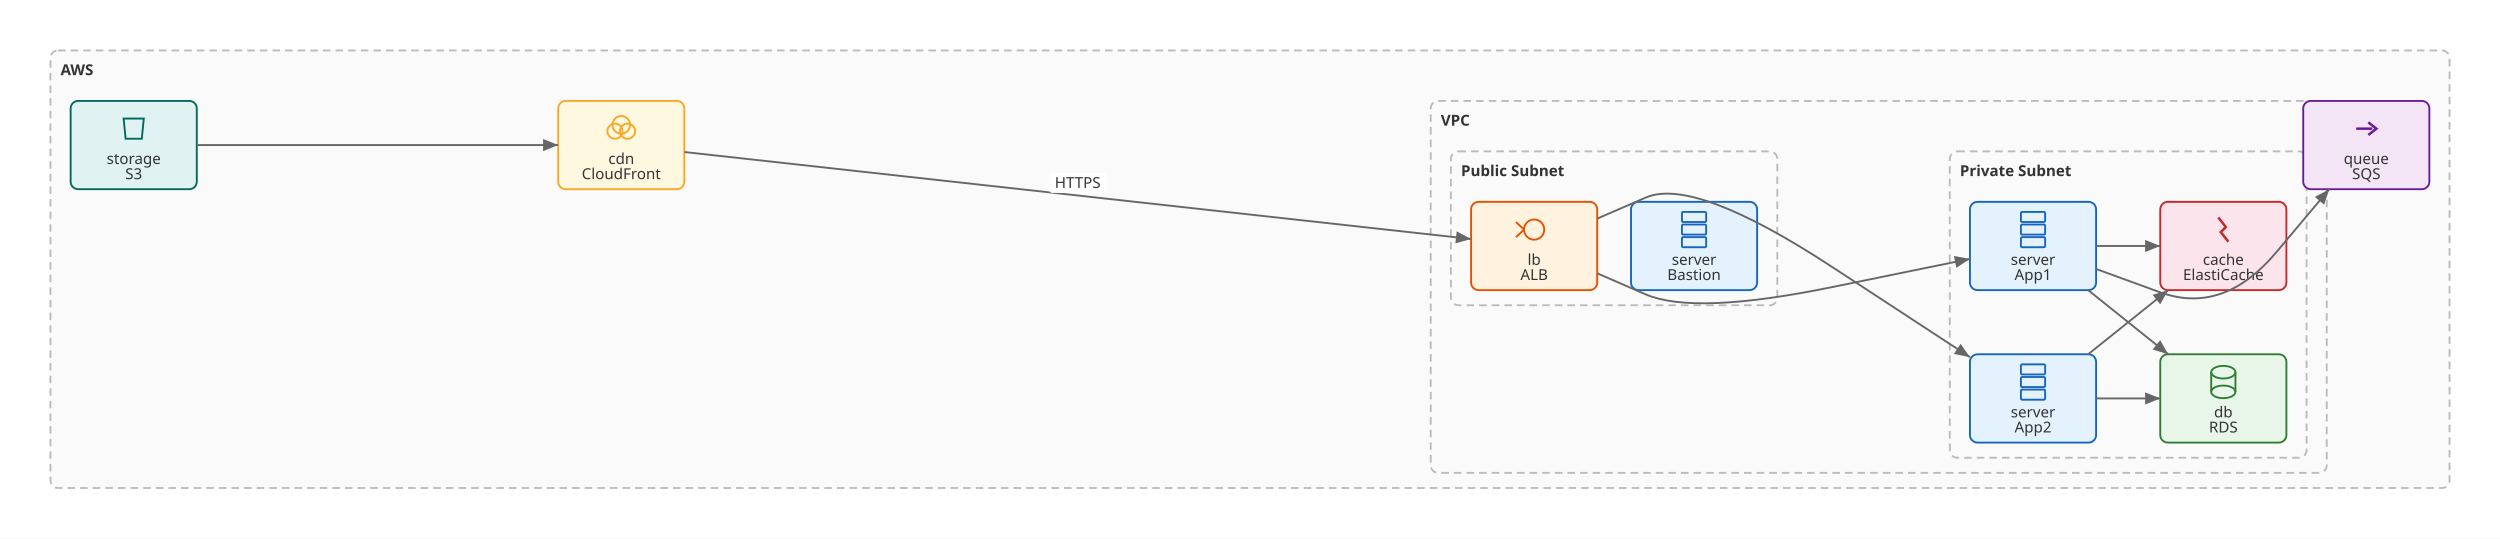
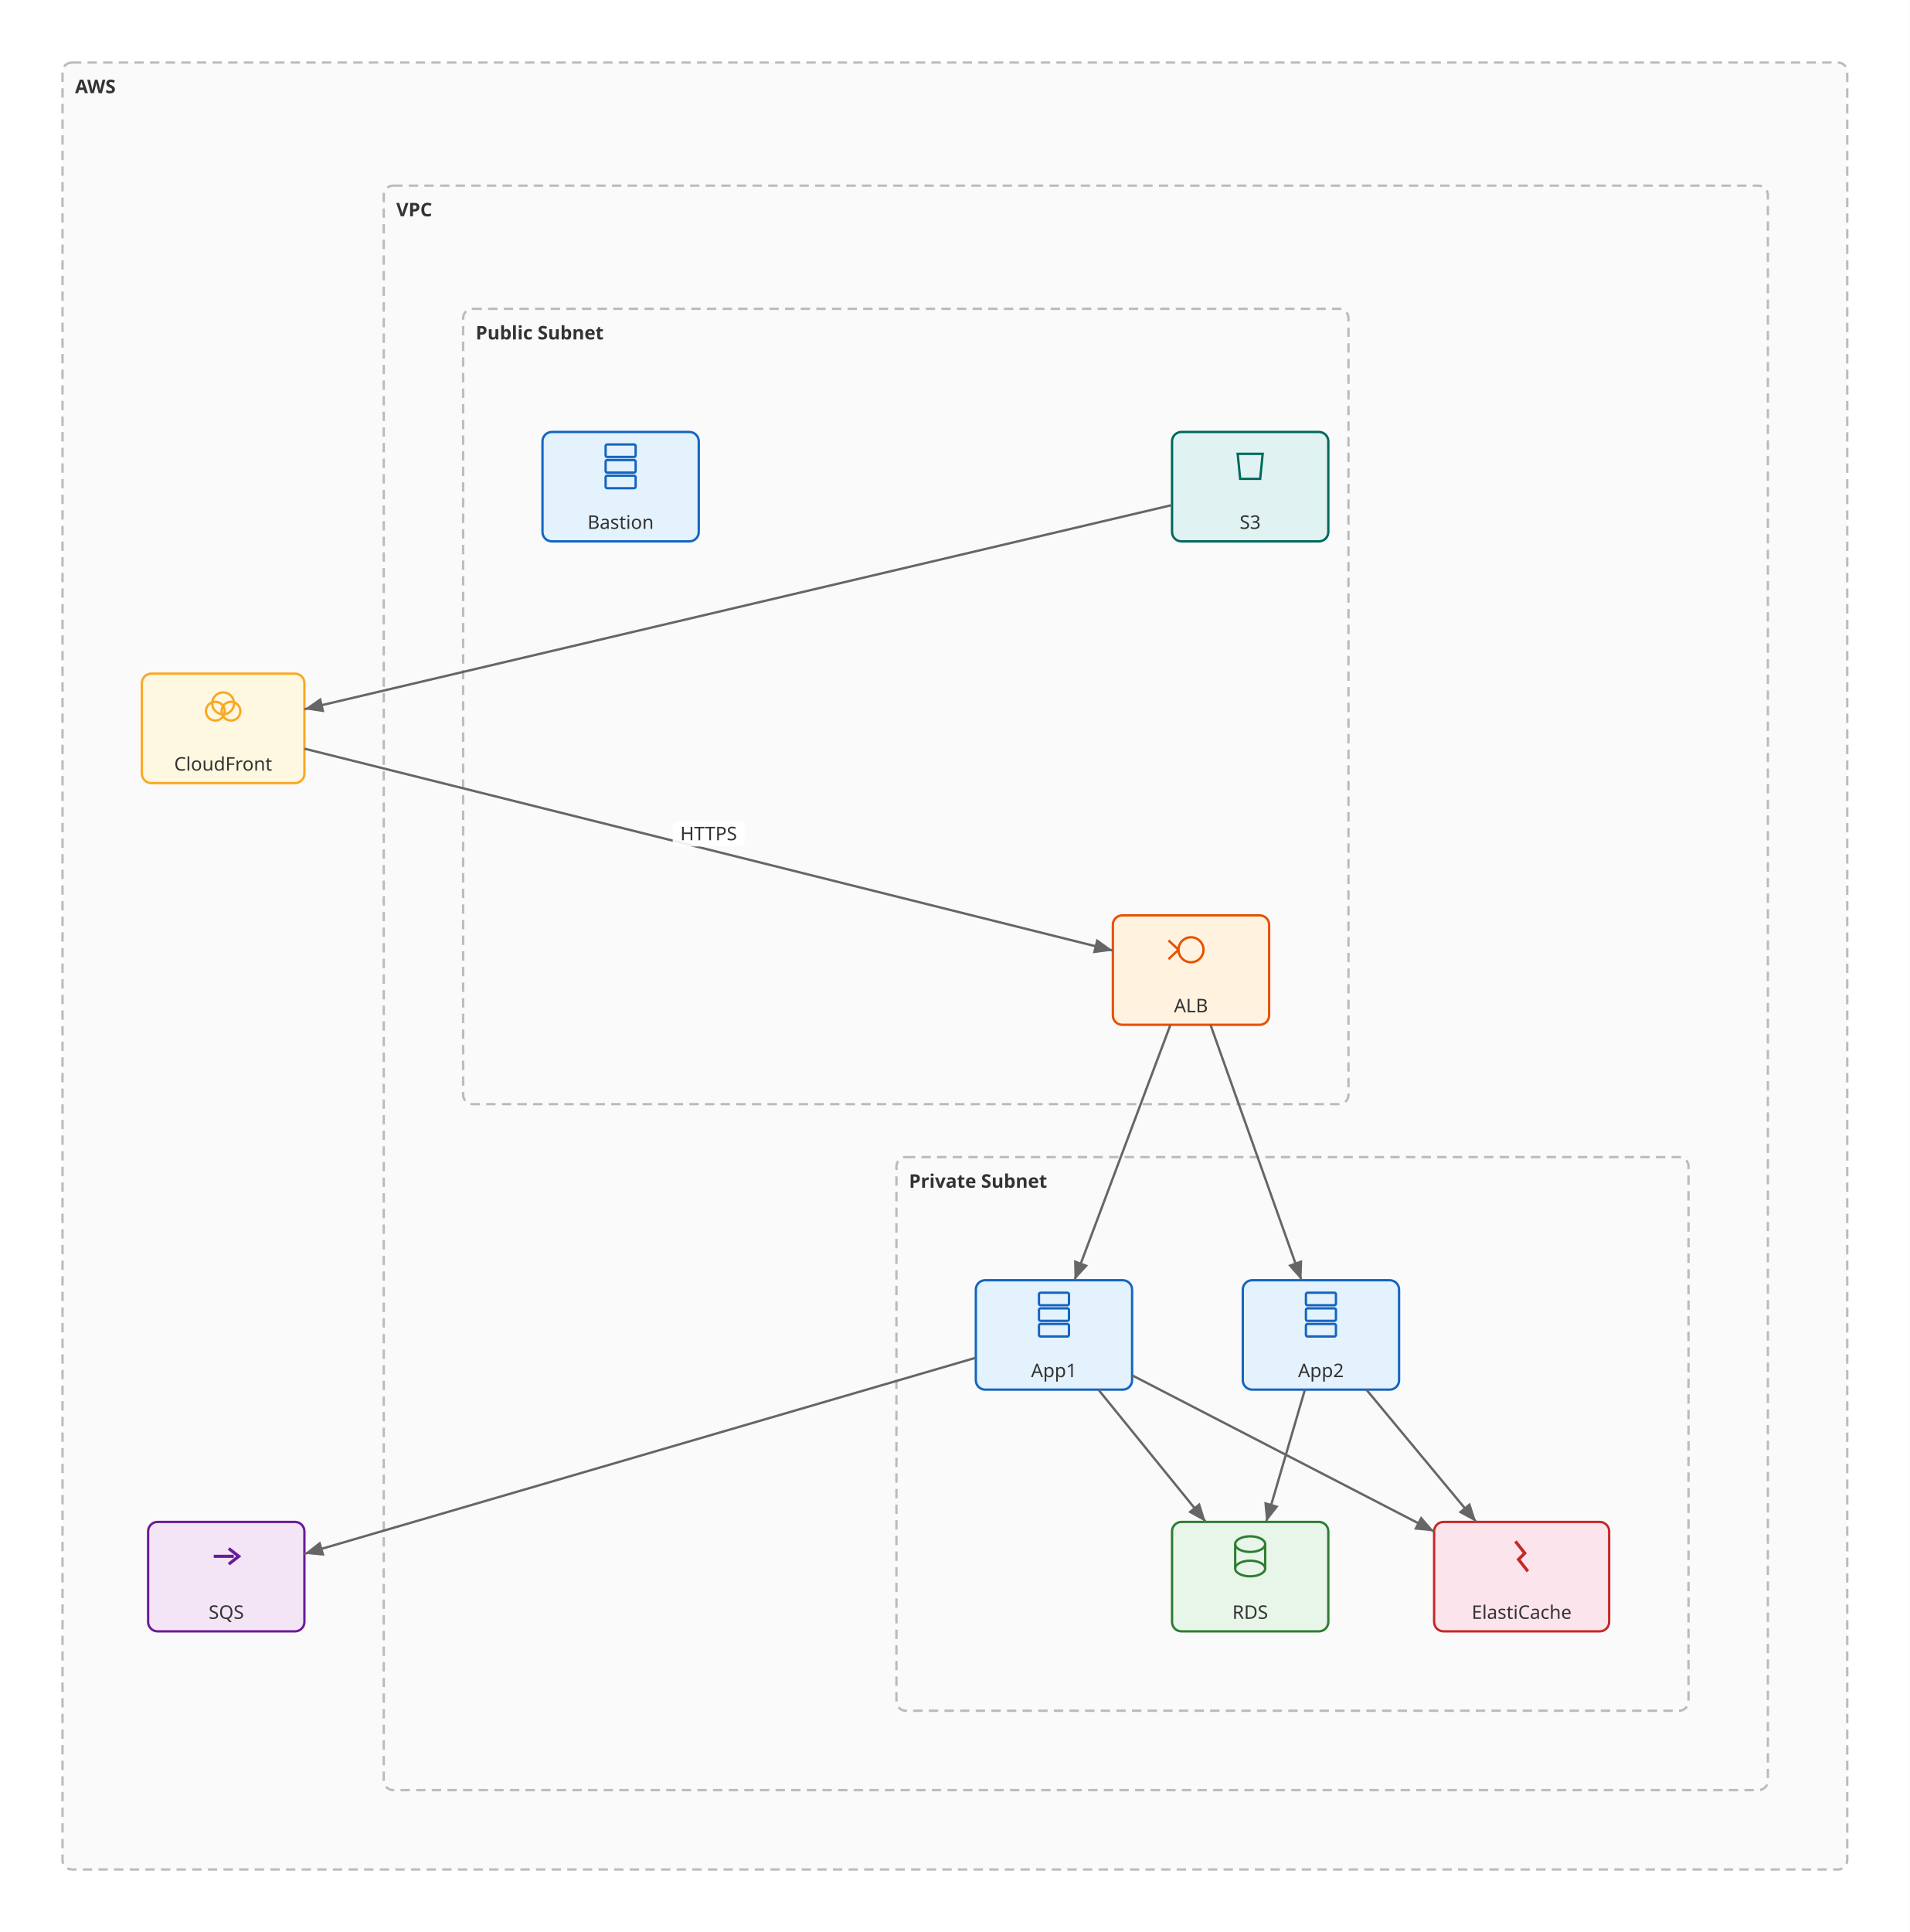
- <svg xmlns="http://www.w3.org/2000/svg" width="1981.908" height="426.862" viewBox="0 0 1981.908 426.862">
+ <svg xmlns="http://www.w3.org/2000/svg" width="1222.056" height="1236.056" viewBox="0 0 1222.056 1236.056">
  <rect width="100%" height="100%" fill="white" />
  <style>text { font-family: sans-serif; font-size: 12px; fill: #333; }</style>
  <defs>
    <marker id="arrow" viewBox="0 0 10 10" refX="10" refY="5" markerWidth="8" markerHeight="8" orient="auto">
      <polygon points="0,1 10,5 0,9" fill="#666" />
    </marker>
  </defs>
-   <rect x="40" y="40" width="1901.908" height="346.862" rx="6" fill="#fafafa" stroke="#bbb" stroke-width="1.5" stroke-dasharray="6,4" />
+   <rect x="40" y="40" width="1142.056" height="1156.056" rx="6" fill="#fafafa" stroke="#bbb" stroke-width="1.5" stroke-dasharray="6,4" />
  <text x="48" y="59.6" font-weight="bold" font-size="13">AWS</text>
-   <rect x="1134.213" y="80" width="710.355" height="294.862" rx="6" fill="#fafafa" stroke="#bbb" stroke-width="1.5" stroke-dasharray="6,4" />
-   <text x="1142.213" y="99.6" font-weight="bold" font-size="13">VPC</text>
-   <rect x="1150.213" y="120" width="258.773" height="122" rx="6" fill="#fafafa" stroke="#bbb" stroke-width="1.5" stroke-dasharray="6,4" />
-   <text x="1158.213" y="139.6" font-weight="bold" font-size="13">Public Subnet</text>
-   <rect x="1166.213" y="160" width="100" height="70" rx="6" fill="#fff3e0" stroke="#e65100" stroke-width="1.5" />
-   <circle cx="1216.213" cy="182" r="8" fill="none" stroke="#e65100" stroke-width="1.5" />
-   <line x1="1208.213" y1="182" x2="1201.813" y2="176" stroke="#e65100" stroke-width="1.5" />
-   <line x1="1208.213" y1="182" x2="1201.813" y2="188" stroke="#e65100" stroke-width="1.5" />
-   <text x="1216.213" y="222" text-anchor="middle" font-size="11">ALB</text>
-   <text x="1216.213" y="210" text-anchor="middle" font-size="9" fill="#e65100">lb</text>
-   <rect x="1292.986" y="160" width="100" height="70" rx="6" fill="#e3f2fd" stroke="#1565c0" stroke-width="1.5" />
-   <rect x="1333.386" y="168" width="19.2" height="8" rx="1" fill="none" stroke="#1565c0" stroke-width="1.5" />
-   <rect x="1333.386" y="178" width="19.2" height="8" rx="1" fill="none" stroke="#1565c0" stroke-width="1.5" />
-   <rect x="1333.386" y="188" width="19.2" height="8" rx="1" fill="none" stroke="#1565c0" stroke-width="1.5" />
-   <text x="1342.986" y="222" text-anchor="middle" font-size="11">Bastion</text>
-   <text x="1342.986" y="210" text-anchor="middle" font-size="9" fill="#1565c0">server</text>
-   <rect x="1545.706" y="120" width="282.862" height="242.862" rx="6" fill="#fafafa" stroke="#bbb" stroke-width="1.5" stroke-dasharray="6,4" />
-   <text x="1553.706" y="139.6" font-weight="bold" font-size="13">Private Subnet</text>
-   <rect x="1561.706" y="160" width="100" height="70" rx="6" fill="#e3f2fd" stroke="#1565c0" stroke-width="1.5" />
-   <rect x="1602.106" y="168" width="19.2" height="8" rx="1" fill="none" stroke="#1565c0" stroke-width="1.5" />
-   <rect x="1602.106" y="178" width="19.2" height="8" rx="1" fill="none" stroke="#1565c0" stroke-width="1.5" />
-   <rect x="1602.106" y="188" width="19.2" height="8" rx="1" fill="none" stroke="#1565c0" stroke-width="1.5" />
-   <text x="1611.706" y="222" text-anchor="middle" font-size="11">App1</text>
-   <text x="1611.706" y="210" text-anchor="middle" font-size="9" fill="#1565c0">server</text>
-   <rect x="1561.706" y="280.862" width="100" height="70" rx="6" fill="#e3f2fd" stroke="#1565c0" stroke-width="1.5" />
-   <rect x="1602.106" y="288.862" width="19.2" height="8" rx="1" fill="none" stroke="#1565c0" stroke-width="1.5" />
-   <rect x="1602.106" y="298.862" width="19.2" height="8" rx="1" fill="none" stroke="#1565c0" stroke-width="1.5" />
-   <rect x="1602.106" y="308.862" width="19.2" height="8" rx="1" fill="none" stroke="#1565c0" stroke-width="1.5" />
-   <text x="1611.706" y="342.862" text-anchor="middle" font-size="11">App2</text>
-   <text x="1611.706" y="330.862" text-anchor="middle" font-size="9" fill="#1565c0">server</text>
-   <rect x="1712.568" y="280.862" width="100" height="70" rx="6" fill="#e8f5e9" stroke="#2e7d32" stroke-width="1.5" />
-   <ellipse cx="1762.568" cy="295.062" rx="9.6" ry="5" fill="none" stroke="#2e7d32" stroke-width="1.5" />
-   <line x1="1752.968" y1="295.062" x2="1752.968" y2="310.662" stroke="#2e7d32" stroke-width="1.5" />
-   <line x1="1772.168" y1="295.062" x2="1772.168" y2="310.662" stroke="#2e7d32" stroke-width="1.5" />
-   <ellipse cx="1762.568" cy="310.662" rx="9.6" ry="5" fill="none" stroke="#2e7d32" stroke-width="1.5" />
-   <text x="1762.568" y="342.862" text-anchor="middle" font-size="11">RDS</text>
-   <text x="1762.568" y="330.862" text-anchor="middle" font-size="9" fill="#2e7d32">db</text>
-   <rect x="1712.568" y="160" width="100" height="70" rx="6" fill="#fce4ec" stroke="#c62828" stroke-width="1.5" />
-   <polyline points="1758.568,172.4 1764.568,180 1760.568,184 1766.568,191.6" fill="none" stroke="#c62828" stroke-width="2" />
-   <text x="1762.568" y="222" text-anchor="middle" font-size="11">ElastiCache</text>
-   <text x="1762.568" y="210" text-anchor="middle" font-size="9" fill="#c62828">cache</text>
-   <rect x="56" y="80" width="100" height="70" rx="6" fill="#e0f2f1" stroke="#00695c" stroke-width="1.5" />
-   <path d="M98,94 L114,94 L112.4,110 L99.6,110 Z" fill="none" stroke="#00695c" stroke-width="1.5" />
-   <text x="106" y="142" text-anchor="middle" font-size="11">S3</text>
-   <text x="106" y="130" text-anchor="middle" font-size="9" fill="#00695c">storage</text>
-   <rect x="442.518" y="80" width="100" height="70" rx="6" fill="#fff8e1" stroke="#f9a825" stroke-width="1.5" />
-   <circle cx="487.518" cy="104" r="6" fill="none" stroke="#f9a825" stroke-width="1.5" />
-   <circle cx="492.518" cy="99" r="7" fill="none" stroke="#f9a825" stroke-width="1.5" />
-   <circle cx="497.518" cy="104" r="6" fill="none" stroke="#f9a825" stroke-width="1.5" />
-   <text x="492.518" y="142" text-anchor="middle" font-size="11">CloudFront</text>
-   <text x="492.518" y="130" text-anchor="middle" font-size="9" fill="#f9a825">cdn</text>
-   <rect x="1825.908" y="80" width="100" height="70" rx="6" fill="#f3e5f5" stroke="#6a1b9a" stroke-width="1.5" />
-   <line x1="1867.908" y1="102" x2="1880.708" y2="102" stroke="#6a1b9a" stroke-width="2" />
-   <polyline points="1877.508,97 1883.908,102 1877.508,107" fill="none" stroke="#6a1b9a" stroke-width="2" />
-   <text x="1875.908" y="142" text-anchor="middle" font-size="11">SQS</text>
-   <text x="1875.908" y="130" text-anchor="middle" font-size="9" fill="#6a1b9a">queue</text>
-   <path d="M542.518,120.527 L1166.213,189.473" fill="none" stroke="#666" stroke-width="1.5" marker-end="url(#arrow)" />
-   <rect x="831.365" y="137" width="46" height="16" rx="3" fill="white" opacity="0.9" />
-   <text x="854.365" y="149" text-anchor="middle" font-size="11" fill="#666">HTTPS</text>
-   <path d="M1266.213,216.692 L1304.599,233.346 Q1342.986,250 1452.346,227.617 L1561.706,205.234" fill="none" stroke="#666" stroke-width="1.5" marker-end="url(#arrow)" />
-   <path d="M1266.213,173.308 L1304.599,156.654 Q1342.986,140 1452.346,211.57 L1561.706,283.14" fill="none" stroke="#666" stroke-width="1.5" marker-end="url(#arrow)" />
-   <path d="M1655.394,230 L1718.881,280.862" fill="none" stroke="#666" stroke-width="1.5" marker-end="url(#arrow)" />
-   <path d="M1661.706,315.862 L1712.568,315.862" fill="none" stroke="#666" stroke-width="1.5" marker-end="url(#arrow)" />
-   <path d="M1661.706,195 L1712.568,195" fill="none" stroke="#666" stroke-width="1.5" marker-end="url(#arrow)" />
-   <path d="M1655.394,280.862 L1718.881,230" fill="none" stroke="#666" stroke-width="1.5" marker-end="url(#arrow)" />
-   <path d="M1661.706,213.229 L1712.137,231.614 Q1762.568,250 1804.546,200 L1846.524,150" fill="none" stroke="#666" stroke-width="1.5" marker-end="url(#arrow)" />
-   <path d="M156,115 L442.518,115" fill="none" stroke="#666" stroke-width="1.5" marker-end="url(#arrow)" />
+   <rect x="245.569" y="118.785" width="885.703" height="1026.487" rx="6" fill="#fafafa" stroke="#bbb" stroke-width="1.5" stroke-dasharray="6,4" />
+   <text x="253.569" y="138.385" font-weight="bold" font-size="13">VPC</text>
+   <rect x="296.354" y="197.569" width="566.549" height="508.851" rx="6" fill="#fafafa" stroke="#bbb" stroke-width="1.5" stroke-dasharray="6,4" />
+   <text x="304.354" y="217.169" font-weight="bold" font-size="13">Public Subnet</text>
+   <rect x="712.118" y="585.636" width="100" height="70" rx="6" fill="#fff3e0" stroke="#e65100" stroke-width="1.5" />
+   <circle cx="762.118" cy="607.636" r="8" fill="none" stroke="#e65100" stroke-width="1.5" />
+   <line x1="754.118" y1="607.636" x2="747.718" y2="601.636" stroke="#e65100" stroke-width="1.5" />
+   <line x1="754.118" y1="607.636" x2="747.718" y2="613.636" stroke="#e65100" stroke-width="1.5" />
+   <text x="762.118" y="647.636" text-anchor="middle" font-size="11">ALB</text>
+   <rect x="347.138" y="276.354" width="100" height="70" rx="6" fill="#e3f2fd" stroke="#1565c0" stroke-width="1.5" />
+   <rect x="387.538" y="284.354" width="19.2" height="8" rx="1" fill="none" stroke="#1565c0" stroke-width="1.5" />
+   <rect x="387.538" y="294.354" width="19.2" height="8" rx="1" fill="none" stroke="#1565c0" stroke-width="1.5" />
+   <rect x="387.538" y="304.354" width="19.2" height="8" rx="1" fill="none" stroke="#1565c0" stroke-width="1.5" />
+   <text x="397.138" y="338.354" text-anchor="middle" font-size="11">Bastion</text>
+   <rect x="573.649" y="740.277" width="506.839" height="354.21" rx="6" fill="#fafafa" stroke="#bbb" stroke-width="1.5" stroke-dasharray="6,4" />
+   <text x="581.649" y="759.877" font-weight="bold" font-size="13">Private Subnet</text>
+   <rect x="624.433" y="819.061" width="100" height="70" rx="6" fill="#e3f2fd" stroke="#1565c0" stroke-width="1.5" />
+   <rect x="664.833" y="827.061" width="19.2" height="8" rx="1" fill="none" stroke="#1565c0" stroke-width="1.5" />
+   <rect x="664.833" y="837.061" width="19.2" height="8" rx="1" fill="none" stroke="#1565c0" stroke-width="1.5" />
+   <rect x="664.833" y="847.061" width="19.2" height="8" rx="1" fill="none" stroke="#1565c0" stroke-width="1.5" />
+   <text x="674.433" y="881.061" text-anchor="middle" font-size="11">App1</text>
+   <rect x="795.27" y="819.061" width="100" height="70" rx="6" fill="#e3f2fd" stroke="#1565c0" stroke-width="1.5" />
+   <rect x="835.67" y="827.061" width="19.2" height="8" rx="1" fill="none" stroke="#1565c0" stroke-width="1.5" />
+   <rect x="835.67" y="837.061" width="19.2" height="8" rx="1" fill="none" stroke="#1565c0" stroke-width="1.5" />
+   <rect x="835.67" y="847.061" width="19.2" height="8" rx="1" fill="none" stroke="#1565c0" stroke-width="1.5" />
+   <text x="845.27" y="881.061" text-anchor="middle" font-size="11">App2</text>
+   <rect x="749.99" y="973.703" width="100" height="70" rx="6" fill="#e8f5e9" stroke="#2e7d32" stroke-width="1.5" />
+   <ellipse cx="799.99" cy="987.903" rx="9.6" ry="5" fill="none" stroke="#2e7d32" stroke-width="1.5" />
+   <line x1="790.39" y1="987.903" x2="790.39" y2="1003.503" stroke="#2e7d32" stroke-width="1.5" />
+   <line x1="809.59" y1="987.903" x2="809.59" y2="1003.503" stroke="#2e7d32" stroke-width="1.5" />
+   <ellipse cx="799.99" cy="1003.503" rx="9.6" ry="5" fill="none" stroke="#2e7d32" stroke-width="1.5" />
+   <text x="799.99" y="1035.703" text-anchor="middle" font-size="11">RDS</text>
+   <rect x="917.703" y="973.703" width="112" height="70" rx="6" fill="#fce4ec" stroke="#c62828" stroke-width="1.5" />
+   <polyline points="969.703,986.103 975.703,993.703 971.703,997.703 977.703,1005.303" fill="none" stroke="#c62828" stroke-width="2" />
+   <text x="973.703" y="1035.703" text-anchor="middle" font-size="11">ElastiCache</text>
+   <rect x="749.99" y="276.354" width="100" height="70" rx="6" fill="#e0f2f1" stroke="#00695c" stroke-width="1.5" />
+   <path d="M791.99,290.354 L807.99,290.354 L806.39,306.354 L793.59,306.354 Z" fill="none" stroke="#00695c" stroke-width="1.5" />
+   <text x="799.99" y="338.354" text-anchor="middle" font-size="11">S3</text>
+   <rect x="90.785" y="430.995" width="104" height="70" rx="6" fill="#fff8e1" stroke="#f9a825" stroke-width="1.5" />
+   <circle cx="137.785" cy="454.995" r="6" fill="none" stroke="#f9a825" stroke-width="1.5" />
+   <circle cx="142.785" cy="449.995" r="7" fill="none" stroke="#f9a825" stroke-width="1.5" />
+   <circle cx="147.785" cy="454.995" r="6" fill="none" stroke="#f9a825" stroke-width="1.5" />
+   <text x="142.785" y="492.995" text-anchor="middle" font-size="11">CloudFront</text>
+   <rect x="94.785" y="973.703" width="100" height="70" rx="6" fill="#f3e5f5" stroke="#6a1b9a" stroke-width="1.5" />
+   <line x1="136.785" y1="995.703" x2="149.585" y2="995.703" stroke="#6a1b9a" stroke-width="2" />
+   <polyline points="146.385,990.703 152.785,995.703 146.385,1000.703" fill="none" stroke="#6a1b9a" stroke-width="2" />
+   <text x="144.785" y="1035.703" text-anchor="middle" font-size="11">SQS</text>
+   <path d="M194.785,478.979 L712.118,608.151" fill="none" stroke="#666" stroke-width="1.5" marker-end="url(#arrow)" />
+   <rect x="430.451" y="525.565" width="46" height="16" rx="3" fill="white" opacity="0.9" />
+   <text x="453.451" y="537.565" text-anchor="middle" font-size="11" fill="#666">HTTPS</text>
+   <path d="M748.97,655.636 L687.581,819.061" fill="none" stroke="#666" stroke-width="1.5" marker-end="url(#arrow)" />
+   <path d="M774.586,655.636 L832.802,819.061" fill="none" stroke="#666" stroke-width="1.5" marker-end="url(#arrow)" />
+   <path d="M702.85,889.061 L771.572,973.703" fill="none" stroke="#666" stroke-width="1.5" marker-end="url(#arrow)" />
+   <path d="M835.022,889.061 L810.238,973.703" fill="none" stroke="#666" stroke-width="1.5" marker-end="url(#arrow)" />
+   <path d="M724.433,879.898 L917.703,979.766" fill="none" stroke="#666" stroke-width="1.5" marker-end="url(#arrow)" />
+   <path d="M874.338,889.061 L944.634,973.703" fill="none" stroke="#666" stroke-width="1.5" marker-end="url(#arrow)" />
+   <path d="M624.433,868.66 L194.785,994.104" fill="none" stroke="#666" stroke-width="1.5" marker-end="url(#arrow)" />
+   <path d="M749.99,323.119 L194.785,453.759" fill="none" stroke="#666" stroke-width="1.5" marker-end="url(#arrow)" />
</svg>
